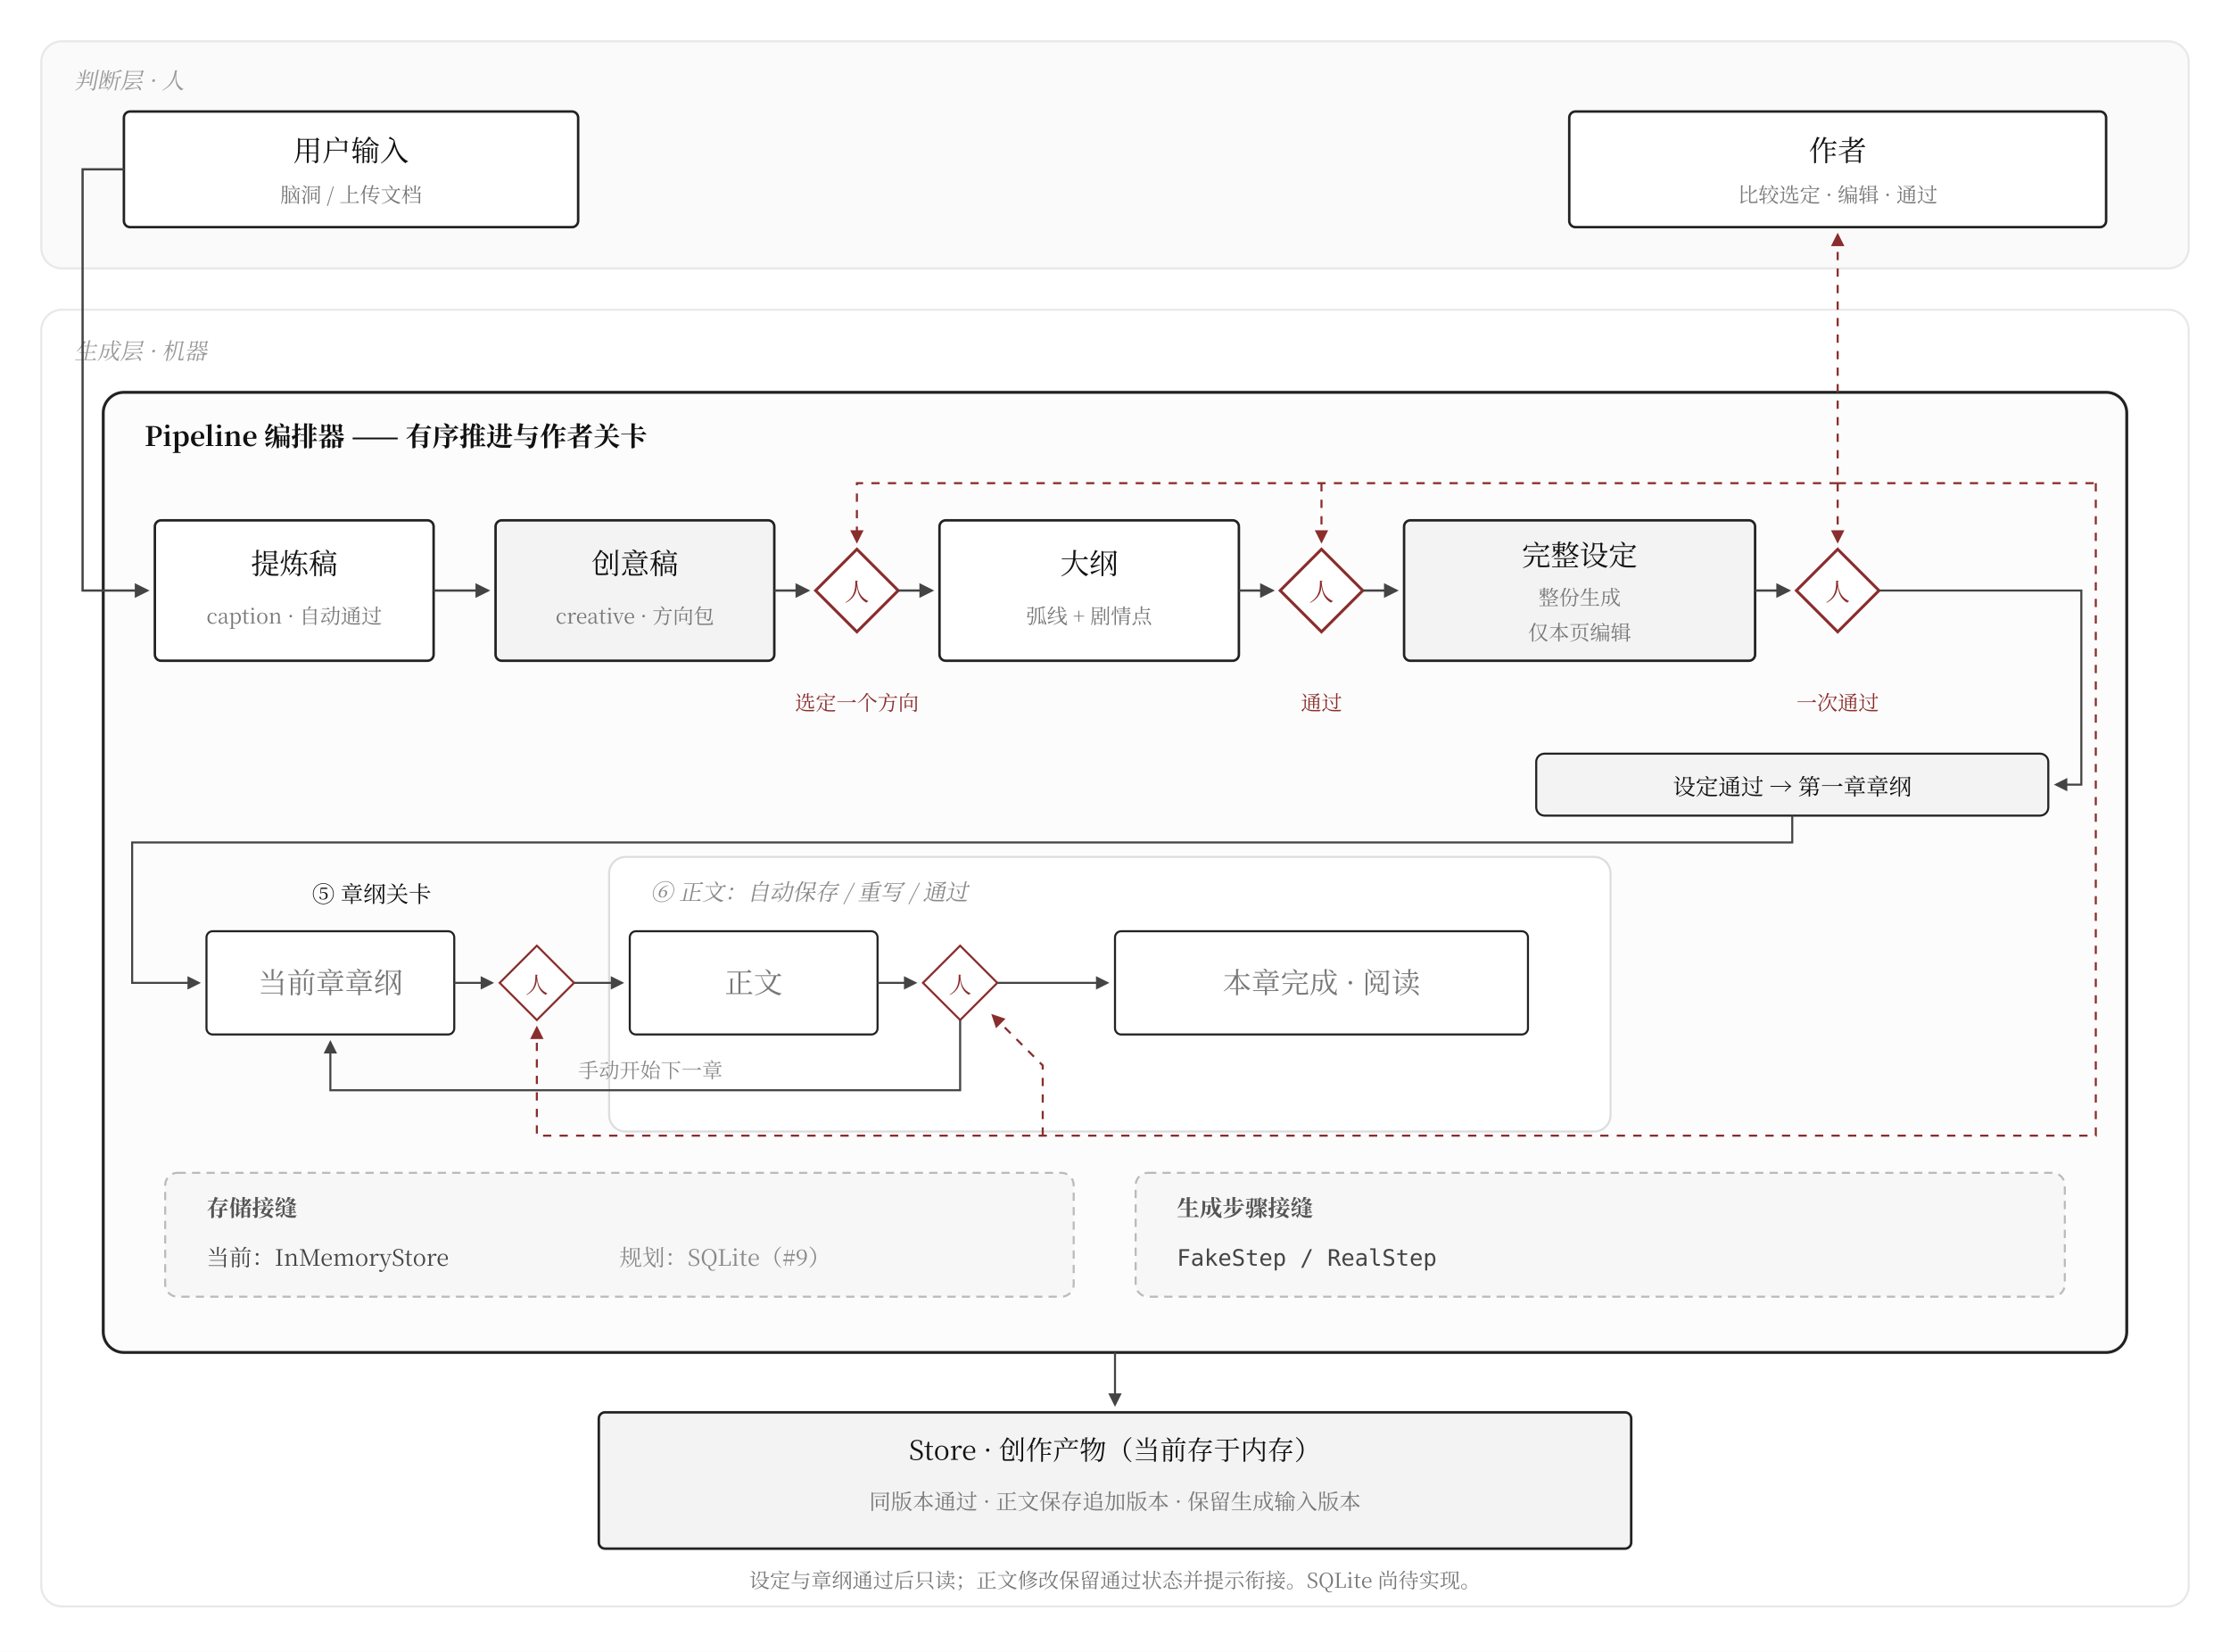
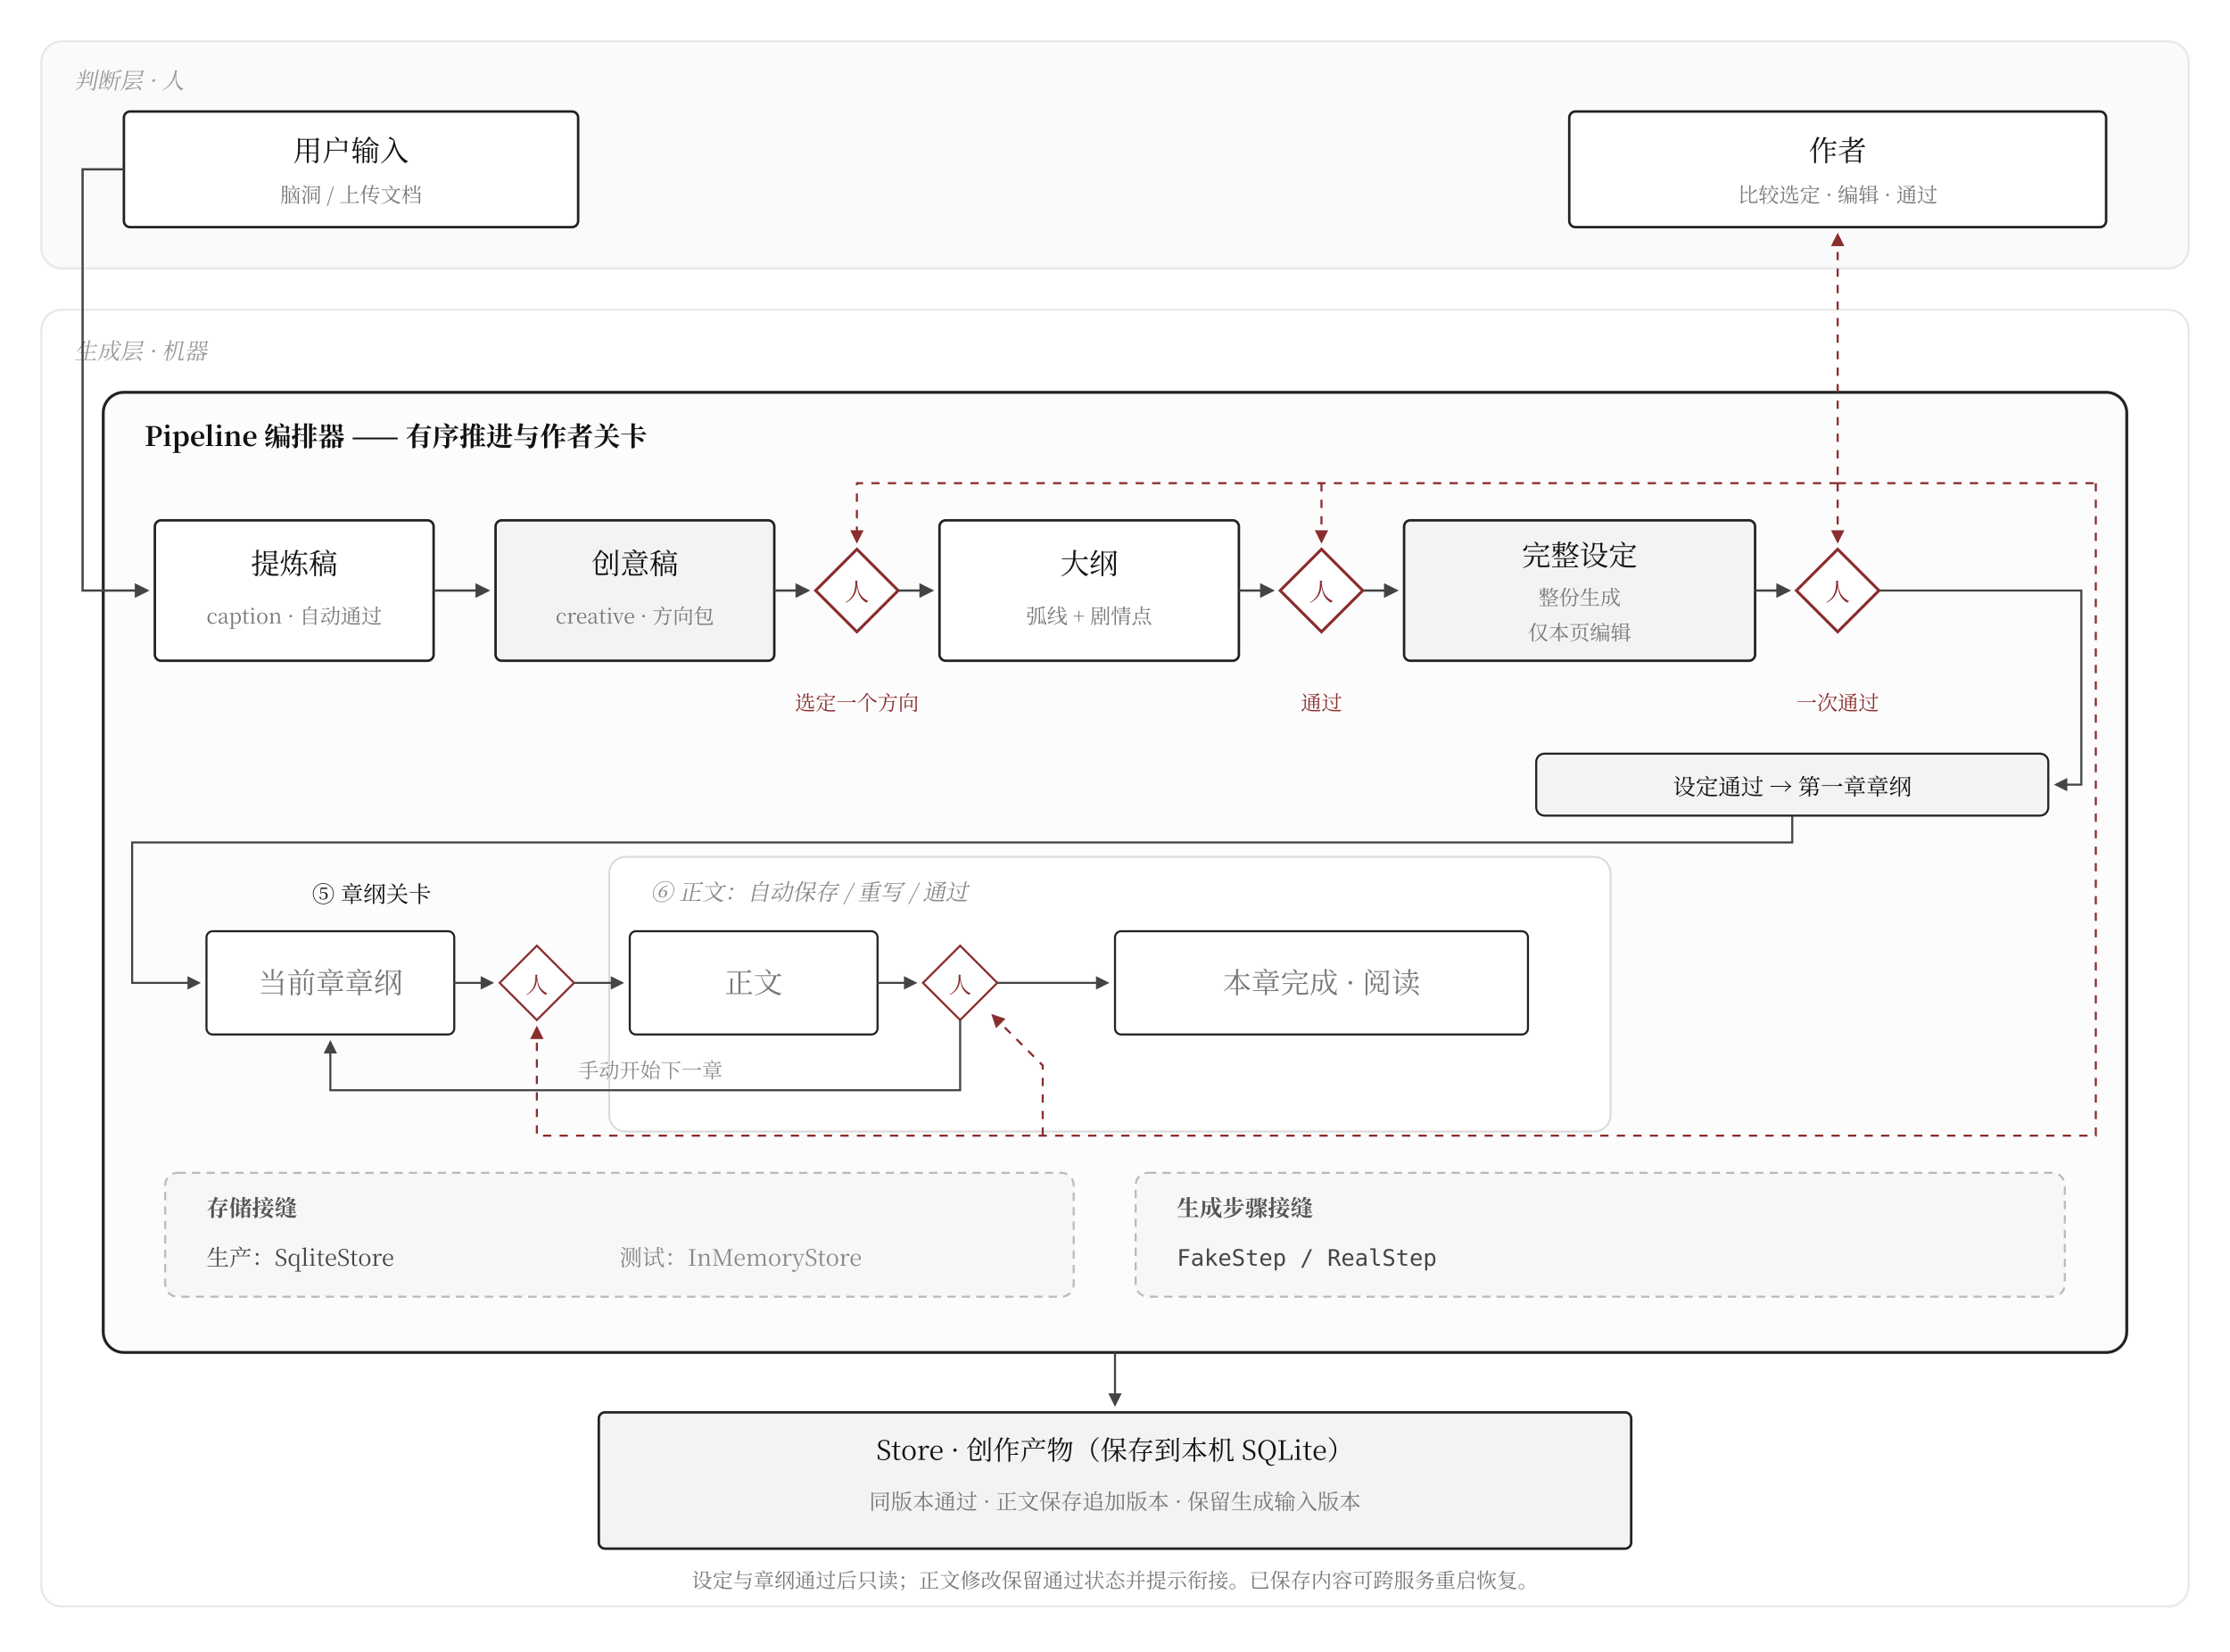
<svg xmlns="http://www.w3.org/2000/svg" width="1080" height="800" viewBox="0 0 1080 800" role="img" aria-labelledby="workflow-title workflow-desc" font-family="Georgia, 'Songti SC', 'Noto Serif CJK SC', serif">
  <defs>
    <marker id="arrow" viewBox="0 0 10 10" refX="8" refY="5" markerWidth="6.5" markerHeight="6.5" orient="auto-start-reverse">
      <path d="M 0 0 L 10 5 L 0 10 z" fill="#444444" />
    </marker>
    <marker id="author-arrow" viewBox="0 0 10 10" refX="8" refY="5" markerWidth="6.5" markerHeight="6.5" orient="auto-start-reverse">
      <path d="M 0 0 L 10 5 L 0 10 z" fill="#8a2d2d" />
    </marker>
  </defs>
  <rect x="0" y="0" width="1080" height="800" fill="#ffffff" />
  <rect x="20" y="20" width="1040" height="110" rx="10" fill="#fafafa" stroke="#e8e8e8" />
  <text x="36" y="43" font-size="11" font-style="italic" fill="#999999">判断层 · 人</text>
  <rect x="60" y="54" width="220" height="56" rx="3" fill="#ffffff" stroke="#222222" stroke-width="1.2" />
  <text x="170" y="78" text-anchor="middle" font-size="14" fill="#111111">用户输入</text>
  <text x="170" y="98" text-anchor="middle" font-size="10" fill="#777777">脑洞 / 上传文档</text>
  <rect x="760" y="54" width="260" height="56" rx="3" fill="#ffffff" stroke="#222222" stroke-width="1.2" />
  <text x="890" y="78" text-anchor="middle" font-size="14" fill="#111111">作者</text>
  <text x="890" y="98" text-anchor="middle" font-size="10" fill="#777777">比较选定 · 编辑 · 通过</text>
  <rect x="20" y="150" width="1040" height="628" rx="10" fill="#ffffff" stroke="#e8e8e8" />
  <text x="36" y="174" font-size="11" font-style="italic" fill="#999999">生成层 · 机器</text>
  <rect x="50" y="190" width="980" height="465" rx="10" fill="#fcfcfc" stroke="#222222" stroke-width="1.4" />
  <text x="70" y="216" font-size="13" font-weight="600" fill="#111111">Pipeline 编排器 —— 有序推进与作者关卡</text>
  <rect x="75" y="252" width="135" height="68" rx="3" fill="#ffffff" stroke="#222222" stroke-width="1.2" />
  <text x="142.5" y="278" text-anchor="middle" font-size="14" fill="#111111">提炼稿</text>
  <text x="142.5" y="302" text-anchor="middle" font-size="10" fill="#777777">caption · 自动通过</text>
  <rect x="240" y="252" width="135" height="68" rx="3" fill="#f3f3f3" stroke="#222222" stroke-width="1.2" />
  <text x="307.5" y="278" text-anchor="middle" font-size="14" fill="#111111">创意稿</text>
  <text x="307.5" y="302" text-anchor="middle" font-size="10" fill="#777777">creative · 方向包</text>
  <polygon points="415,266 435,286 415,306 395,286" fill="#ffffff" stroke="#8a2d2d" stroke-width="1.4" />
  <text x="415" y="291" text-anchor="middle" font-size="12" fill="#8a2d2d">人</text>
  <text x="415" y="344" text-anchor="middle" font-size="10" fill="#8a2d2d">选定一个方向</text>
  <rect x="455" y="252" width="145" height="68" rx="3" fill="#ffffff" stroke="#222222" stroke-width="1.2" />
  <text x="527.5" y="278" text-anchor="middle" font-size="14" fill="#111111">大纲</text>
  <text x="527.5" y="302" text-anchor="middle" font-size="10" fill="#777777">弧线 + 剧情点</text>
  <polygon points="640,266 660,286 640,306 620,286" fill="#ffffff" stroke="#8a2d2d" stroke-width="1.4" />
  <text x="640" y="291" text-anchor="middle" font-size="12" fill="#8a2d2d">人</text>
  <text x="640" y="344" text-anchor="middle" font-size="10" fill="#8a2d2d">通过</text>
  <rect x="680" y="252" width="170" height="68" rx="3" fill="#f3f3f3" stroke="#222222" stroke-width="1.2" />
  <text x="765" y="274" text-anchor="middle" font-size="14" fill="#111111">完整设定</text>
  <text x="765" y="293" text-anchor="middle" font-size="10" fill="#777777">整份生成</text>
  <text x="765" y="310" text-anchor="middle" font-size="10" fill="#777777">仅本页编辑</text>
  <polygon points="890,266 910,286 890,306 870,286" fill="#ffffff" stroke="#8a2d2d" stroke-width="1.4" />
  <text x="890" y="291" text-anchor="middle" font-size="12" fill="#8a2d2d">人</text>
  <text x="890" y="344" text-anchor="middle" font-size="10" fill="#8a2d2d">一次通过</text>
  <g stroke="#444444" stroke-width="1.1" marker-end="url(#arrow)">
    <line x1="210" y1="286" x2="236" y2="286" />
    <line x1="375" y1="286" x2="391" y2="286" />
    <line x1="435" y1="286" x2="451" y2="286" />
    <line x1="600" y1="286" x2="616" y2="286" />
    <line x1="660" y1="286" x2="676" y2="286" />
    <line x1="850" y1="286" x2="866" y2="286" />
  </g>
  <path d="M 60 82 H 40 V 286 H 71" fill="none" stroke="#444444" stroke-width="1.1" marker-end="url(#arrow)" />
  <path d="M 890 114 V 234 H 415 V 262" fill="none" stroke="#8a2d2d" stroke-dasharray="4 4" marker-start="url(#author-arrow)" marker-end="url(#author-arrow)" />
  <line x1="640" y1="234" x2="640" y2="262" stroke="#8a2d2d" stroke-dasharray="4 4" marker-end="url(#author-arrow)" />
  <line x1="890" y1="234" x2="890" y2="262" stroke="#8a2d2d" stroke-dasharray="4 4" marker-end="url(#author-arrow)" />
  <path d="M 910 286 H 1008 V 380 H 996" fill="none" stroke="#444444" marker-end="url(#arrow)" />
  <rect x="744" y="365" width="248" height="30" rx="4" fill="#f3f3f3" stroke="#222222" />
  <text x="868" y="385" text-anchor="middle" font-size="11" fill="#111111">设定通过 → 第一章章纲</text>
  <text x="180" y="437" text-anchor="middle" font-size="11" fill="#111111">⑤ 章纲关卡</text>
  <path d="M 1015 234 V 550 H 260 V 498" fill="none" stroke="#8a2d2d" stroke-dasharray="4 4" marker-end="url(#author-arrow)" />
  <path d="M 890 234 H 1015" fill="none" stroke="#8a2d2d" stroke-dasharray="4 4" />
  <rect x="295" y="415" width="485" height="133" rx="8" fill="#ffffff" stroke="#dddddd" />
  <text x="315" y="436" font-size="11" font-style="italic" fill="#888888">⑥ 正文：自动保存 / 重写 / 通过</text>
  <path d="M 868 395 V 408 H 64 V 476 H 96" fill="none" stroke="#444444" marker-end="url(#arrow)" />
  <rect x="100" y="451" width="120" height="50" rx="3" fill="#ffffff" stroke="#222222" />
  <text x="160" y="481" text-anchor="middle" font-size="14" fill="#777777">当前章章纲</text>
  <polygon points="260,458 278,476 260,494 242,476" fill="#ffffff" stroke="#8a2d2d" />
  <text x="260" y="481" text-anchor="middle" font-size="11" fill="#8a2d2d">人</text>
  <rect x="305" y="451" width="120" height="50" rx="3" fill="#ffffff" stroke="#222222" />
  <text x="365" y="481" text-anchor="middle" font-size="14" fill="#777777">正文</text>
  <polygon points="465,458 483,476 465,494 447,476" fill="#ffffff" stroke="#8a2d2d" />
  <text x="465" y="481" text-anchor="middle" font-size="11" fill="#8a2d2d">人</text>
  <rect x="540" y="451" width="200" height="50" rx="3" fill="#ffffff" stroke="#222222" />
  <text x="640" y="481" text-anchor="middle" font-size="14" fill="#777777">本章完成 · 阅读</text>
  <g stroke="#888888" stroke-dasharray="4 4" marker-end="url(#arrow)">
    <line x1="220" y1="476" x2="238" y2="476" stroke="#444444" stroke-dasharray="none" />
    <line x1="278" y1="476" x2="301" y2="476" stroke="#444444" stroke-dasharray="none" />
    <line x1="425" y1="476" x2="443" y2="476" stroke="#444444" stroke-dasharray="none" />
    <line x1="483" y1="476" x2="536" y2="476" stroke="#444444" stroke-dasharray="none" />
    <path d="M 465 494 V 528 H 160 V 505" fill="none" stroke="#444444" stroke-dasharray="none" />
  </g>
  <path d="M 505 550 V 516 L 481 492" fill="none" stroke="#8a2d2d" stroke-dasharray="4 4" marker-end="url(#author-arrow)" />
  <text x="315" y="522" text-anchor="middle" font-size="10" fill="#888888">手动开始下一章</text>
  <rect x="80" y="568" width="440" height="60" rx="6" fill="#f7f7f7" stroke="#bbbbbb" stroke-dasharray="4 3" />
  <text x="100" y="589" font-size="11" font-weight="600" fill="#555555">存储接缝</text>
-   <text x="100" y="613" font-size="11" fill="#444444">当前：InMemoryStore</text>
-   <text x="300" y="613" font-size="11" fill="#888888">规划：SQLite（#9）</text>
+   <text x="100" y="613" font-size="11" fill="#444444">生产：SqliteStore</text>
+   <text x="300" y="613" font-size="11" fill="#888888">测试：InMemoryStore</text>
  <rect x="550" y="568" width="450" height="60" rx="6" fill="#f7f7f7" stroke="#bbbbbb" stroke-dasharray="4 3" />
  <text x="570" y="589" font-size="11" font-weight="600" fill="#555555">生成步骤接缝</text>
  <text x="570" y="613" font-size="11" fill="#444444" font-family="'SF Mono', Menlo, monospace">FakeStep / RealStep</text>
  <line x1="540" y1="655" x2="540" y2="680" stroke="#444444" marker-end="url(#arrow)" />
  <rect x="290" y="684" width="500" height="66" rx="3" fill="#f3f3f3" stroke="#222222" stroke-width="1.2" />
-   <text x="540" y="707" text-anchor="middle" font-size="13" fill="#111111">Store · 创作产物（当前存于内存）</text>
+   <text x="540" y="707" text-anchor="middle" font-size="13" fill="#111111">Store · 创作产物（保存到本机 SQLite）</text>
  <text x="540" y="731" text-anchor="middle" font-size="10.5" fill="#777777">同版本通过 · 正文保存追加版本 · 保留生成输入版本</text>
-   <text x="540" y="769" text-anchor="middle" font-size="10" fill="#777777">设定与章纲通过后只读；正文修改保留通过状态并提示衔接。SQLite 尚待实现。</text>
+   <text x="540" y="769" text-anchor="middle" font-size="10" fill="#777777">设定与章纲通过后只读；正文修改保留通过状态并提示衔接。已保存内容可跨服务重启恢复。</text>
</svg>
